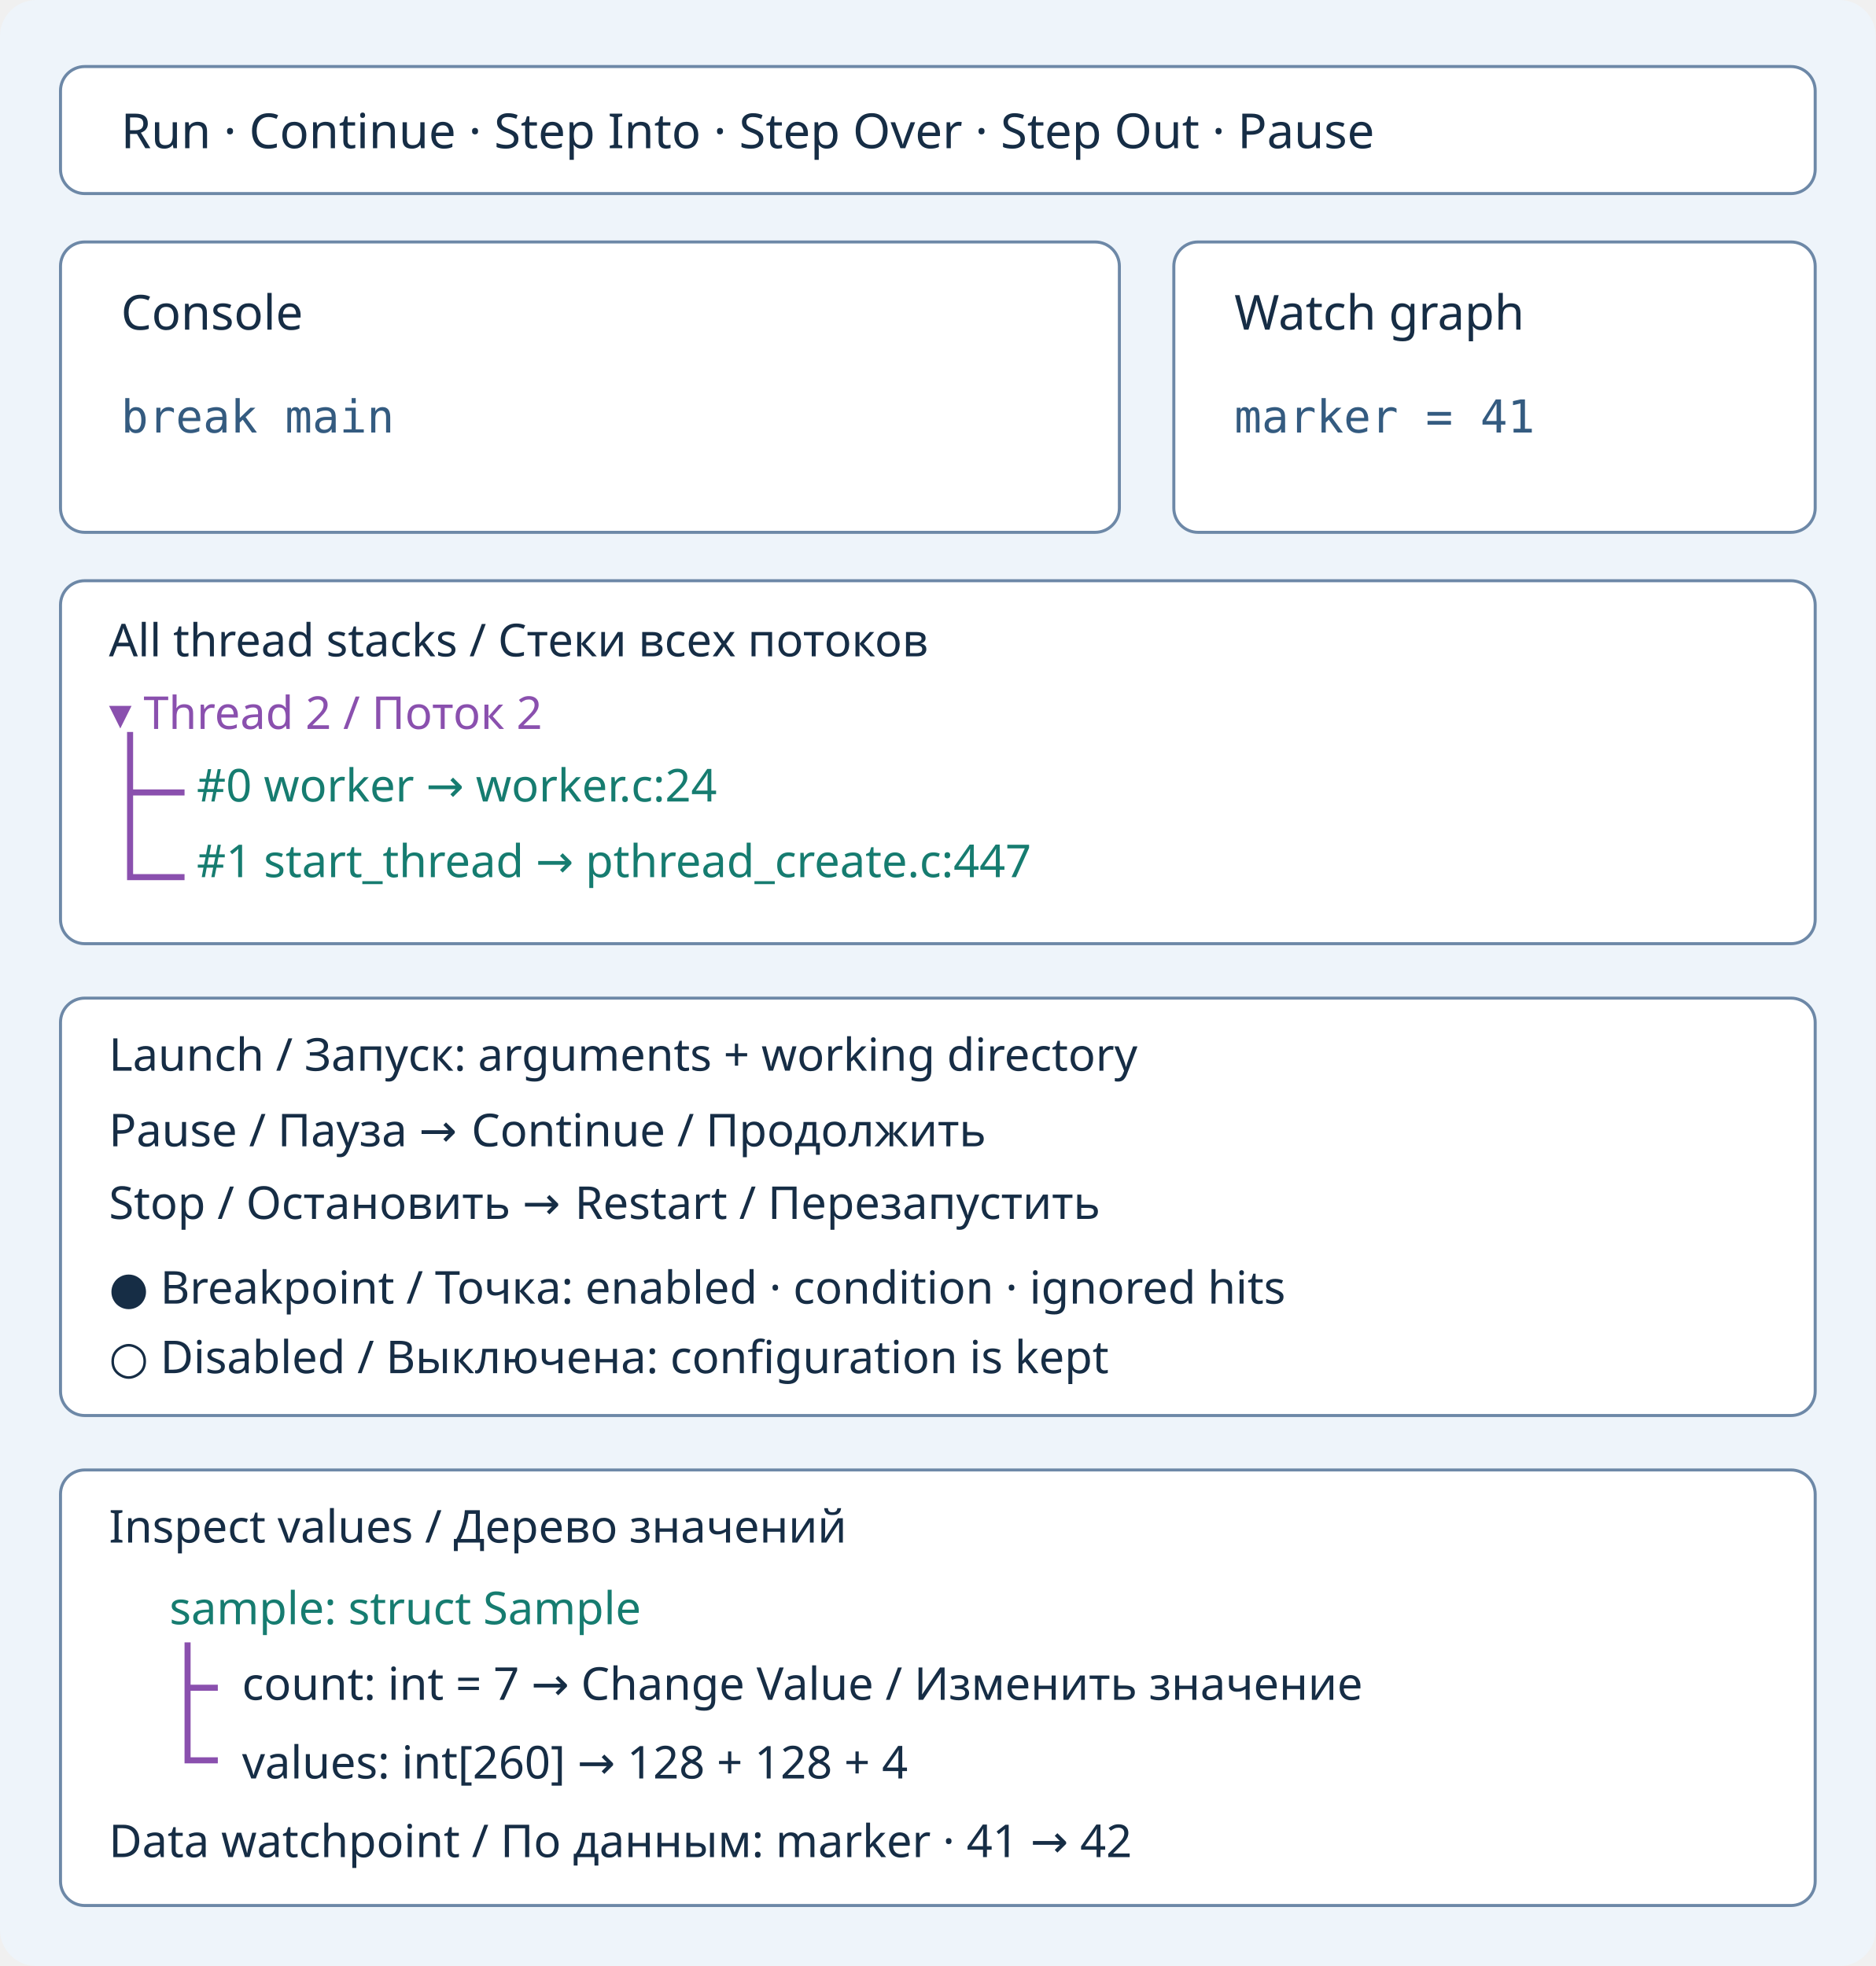
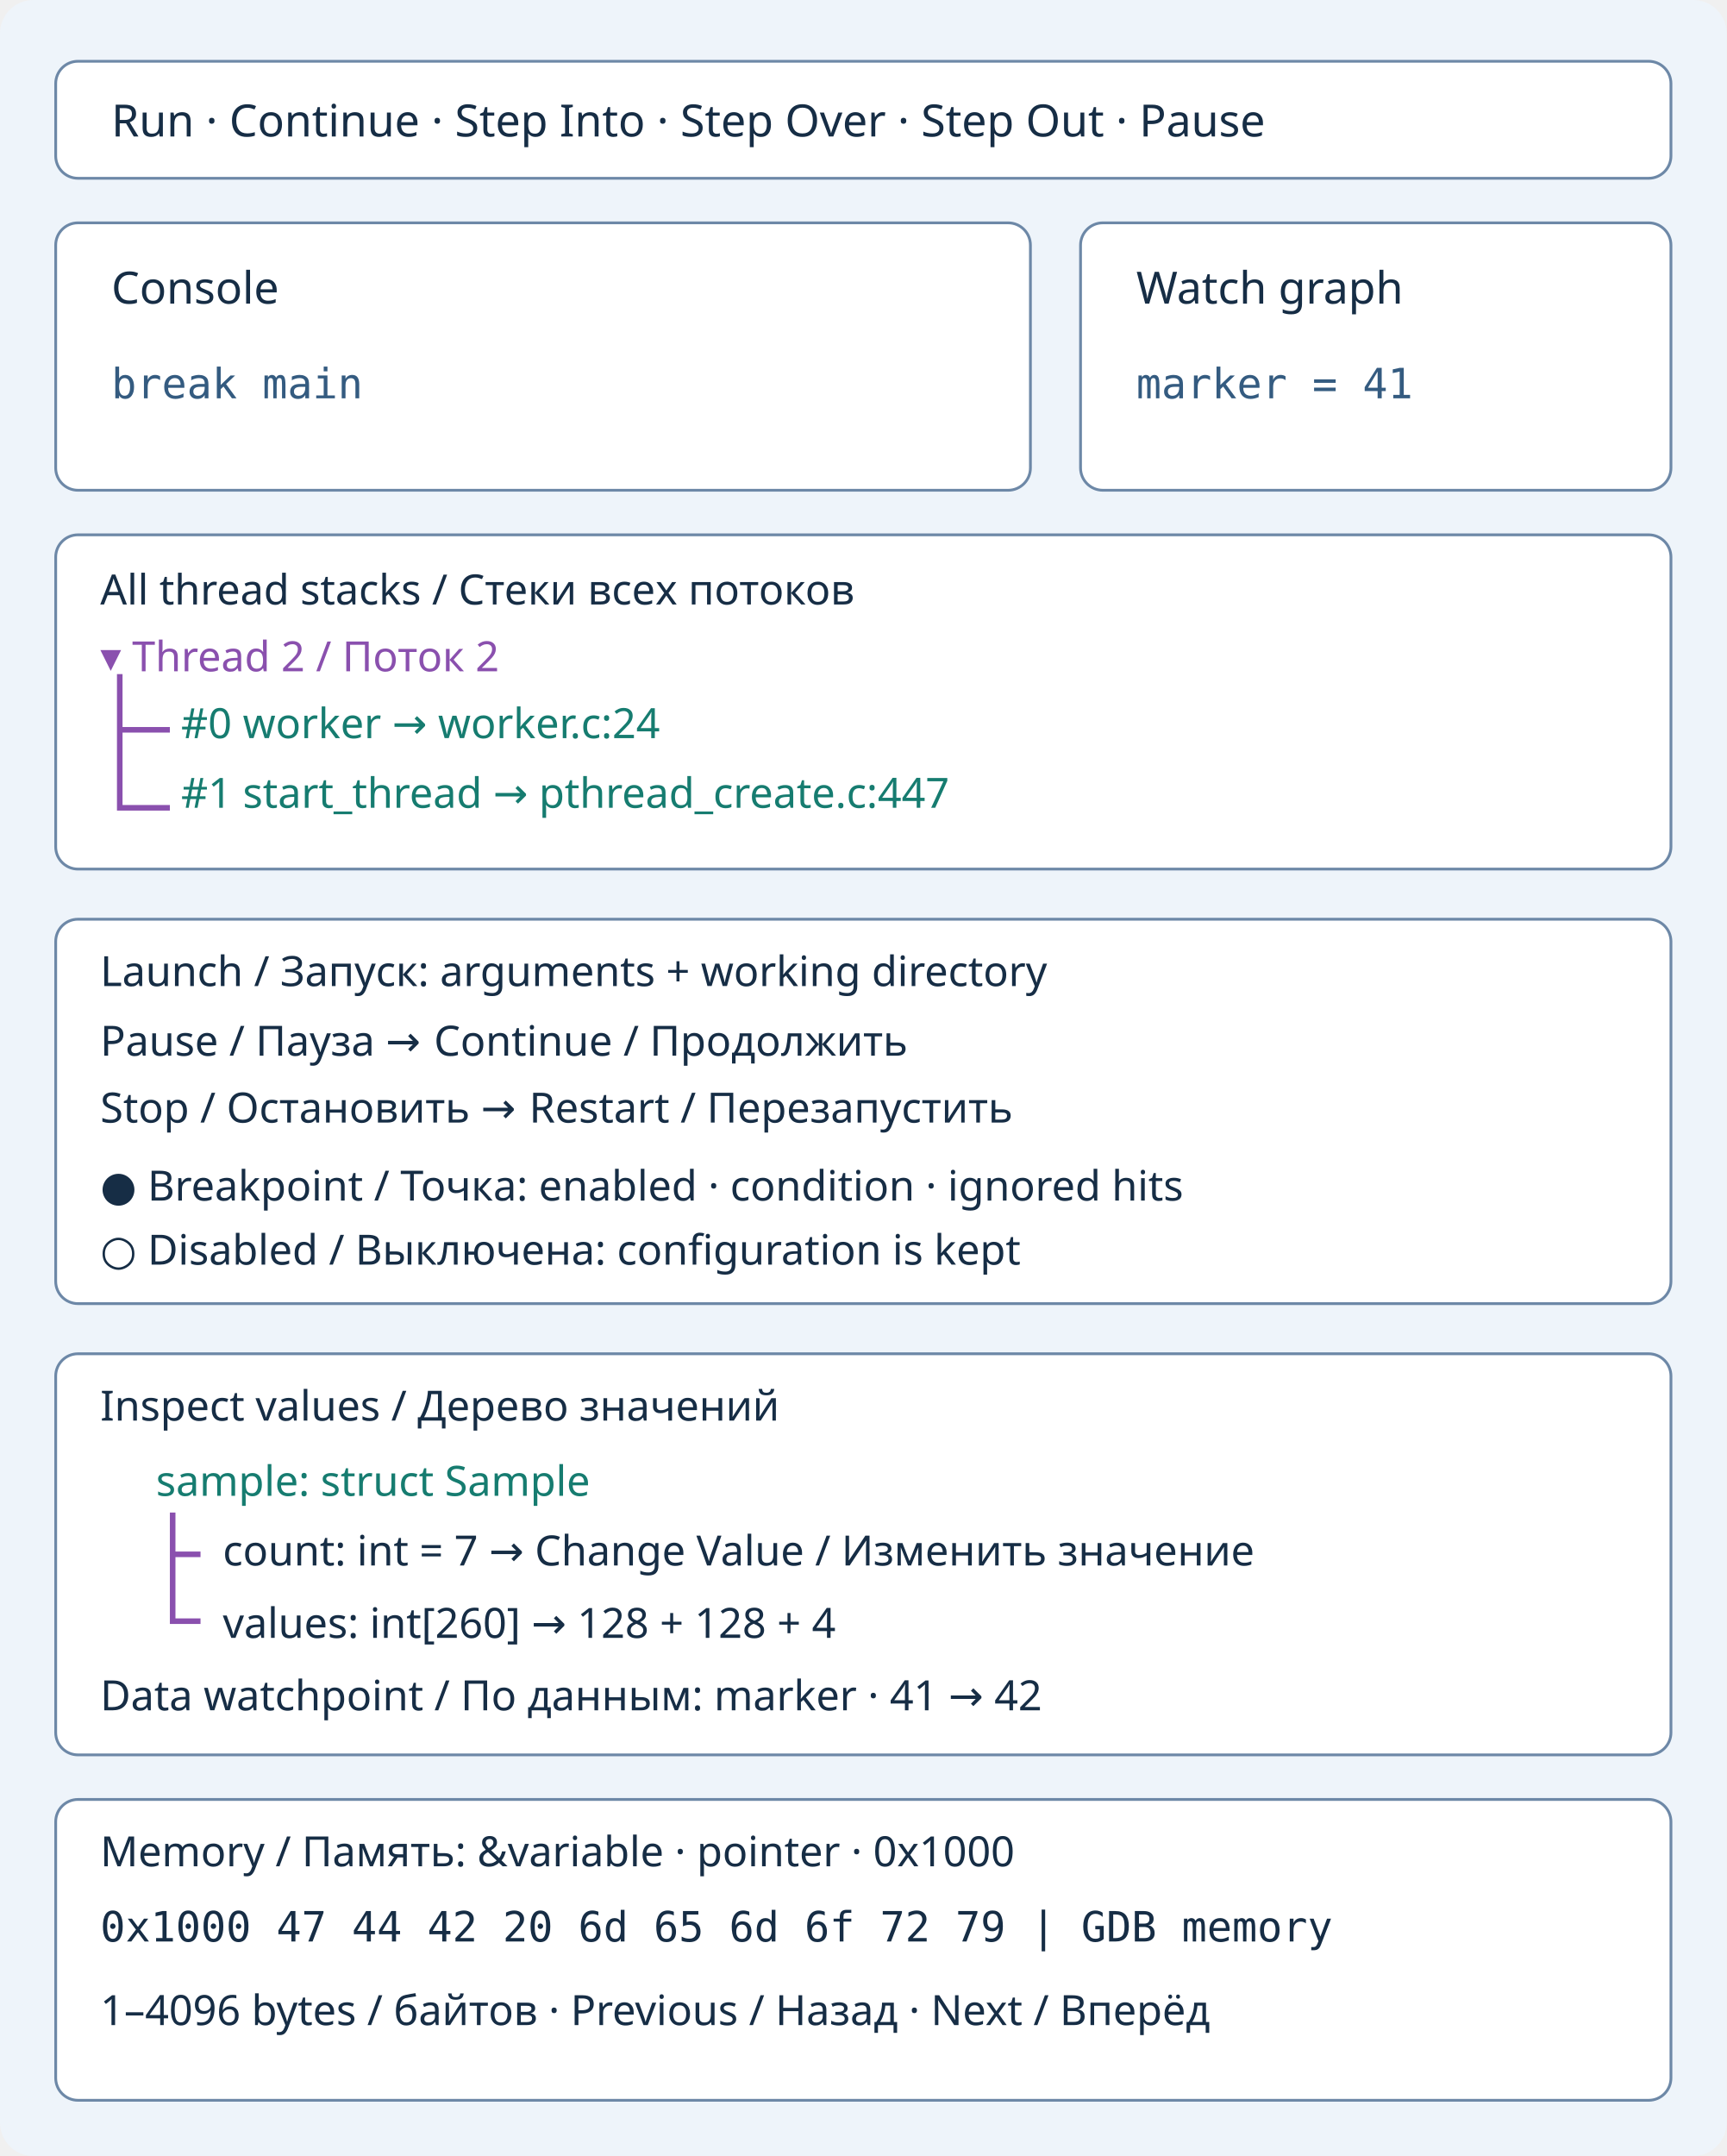
- <svg xmlns="http://www.w3.org/2000/svg" viewBox="0 0 620 650" role="img" aria-labelledby="title">
-   <rect width="620" height="650" rx="12" fill="#eef4fa" />
+ <svg xmlns="http://www.w3.org/2000/svg" viewBox="0 0 620 774" role="img" aria-labelledby="title">
+   <rect width="620" height="774" rx="12" fill="#eef4fa" />
  <g fill="#fff" stroke="#6d88a7">
    <rect x="20" y="22" width="580" height="42" rx="8" />
    <rect x="20" y="80" width="350" height="96" rx="8" />
    <rect x="388" y="80" width="212" height="96" rx="8" />
  </g>
  <g font-family="sans-serif" font-size="16" fill="#162d45">
    <text x="40" y="49">Run · Continue · Step Into · Step Over · Step Out · Pause</text>
    <text x="40" y="109">Console</text>
    <text x="408" y="109">Watch graph</text>
  </g>
  <g font-family="monospace" font-size="15" fill="#345b80">
    <text x="40" y="143">break main</text>
    <text x="408" y="143">marker = 41</text>
  </g>
  <rect x="20" y="192" width="580" height="120" rx="8" fill="#fff" stroke="#6d88a7" />
  <g fill="none" stroke="#8a50ae" stroke-width="2">
    <path d="M43 242v48h18M43 262h18" />
  </g>
  <g font-family="sans-serif" font-size="15">
    <text x="36" y="217" fill="#162d45">All thread stacks / Стеки всех потоков</text>
    <text x="36" y="241" fill="#8a50ae">▾ Thread 2 / Поток 2</text>
    <text x="65" y="265" fill="#167c70">#0 worker → worker.c:24</text>
    <text x="65" y="290" fill="#167c70">#1 start_thread → pthread_create.c:447</text>
  </g>
  <rect x="20" y="330" width="580" height="138" rx="8" fill="#fff" stroke="#6d88a7" />
  <g font-family="sans-serif" font-size="15" fill="#162d45">
    <text x="36" y="354">Launch / Запуск: arguments + working directory</text>
    <text x="36" y="379">Pause / Пауза → Continue / Продолжить</text>
    <text x="36" y="403">Stop / Остановить → Restart / Перезапустить</text>
    <text x="36" y="431">● Breakpoint / Точка: enabled · condition · ignored hits</text>
    <text x="36" y="454">○ Disabled / Выключена: configuration is kept</text>
  </g>
  <rect x="20" y="486" width="580" height="144" rx="8" fill="#fff" stroke="#6d88a7" />
  <g font-family="sans-serif" font-size="15" fill="#162d45">
    <text x="36" y="510">Inspect values / Дерево значений</text>
    <text x="56" y="537" fill="#167c70">sample: struct Sample</text>
    <text x="80" y="562">count: int = 7 → Change Value / Изменить значение</text>
    <text x="80" y="588">values: int[260] → 128 + 128 + 4</text>
    <text x="36" y="614">Data watchpoint / По данным: marker · 41 → 42</text>
  </g>
  <path d="M62 543v39h10M62 558h10" fill="none" stroke="#8a50ae" stroke-width="2" />
+   <rect x="20" y="646" width="580" height="108" rx="8" fill="#fff" stroke="#6d88a7" />
+   <g font-family="sans-serif" font-size="15" fill="#162d45">
+     <text x="36" y="670">Memory / Память: &amp;variable · pointer · 0x1000</text>
+     <text x="36" y="697" font-family="monospace">0x1000  47 44 42 20 6d 65 6d 6f 72 79 | GDB memory</text>
+     <text x="36" y="727">1–4096 bytes / байтов · Previous / Назад · Next / Вперёд</text>
+   </g>
</svg>
